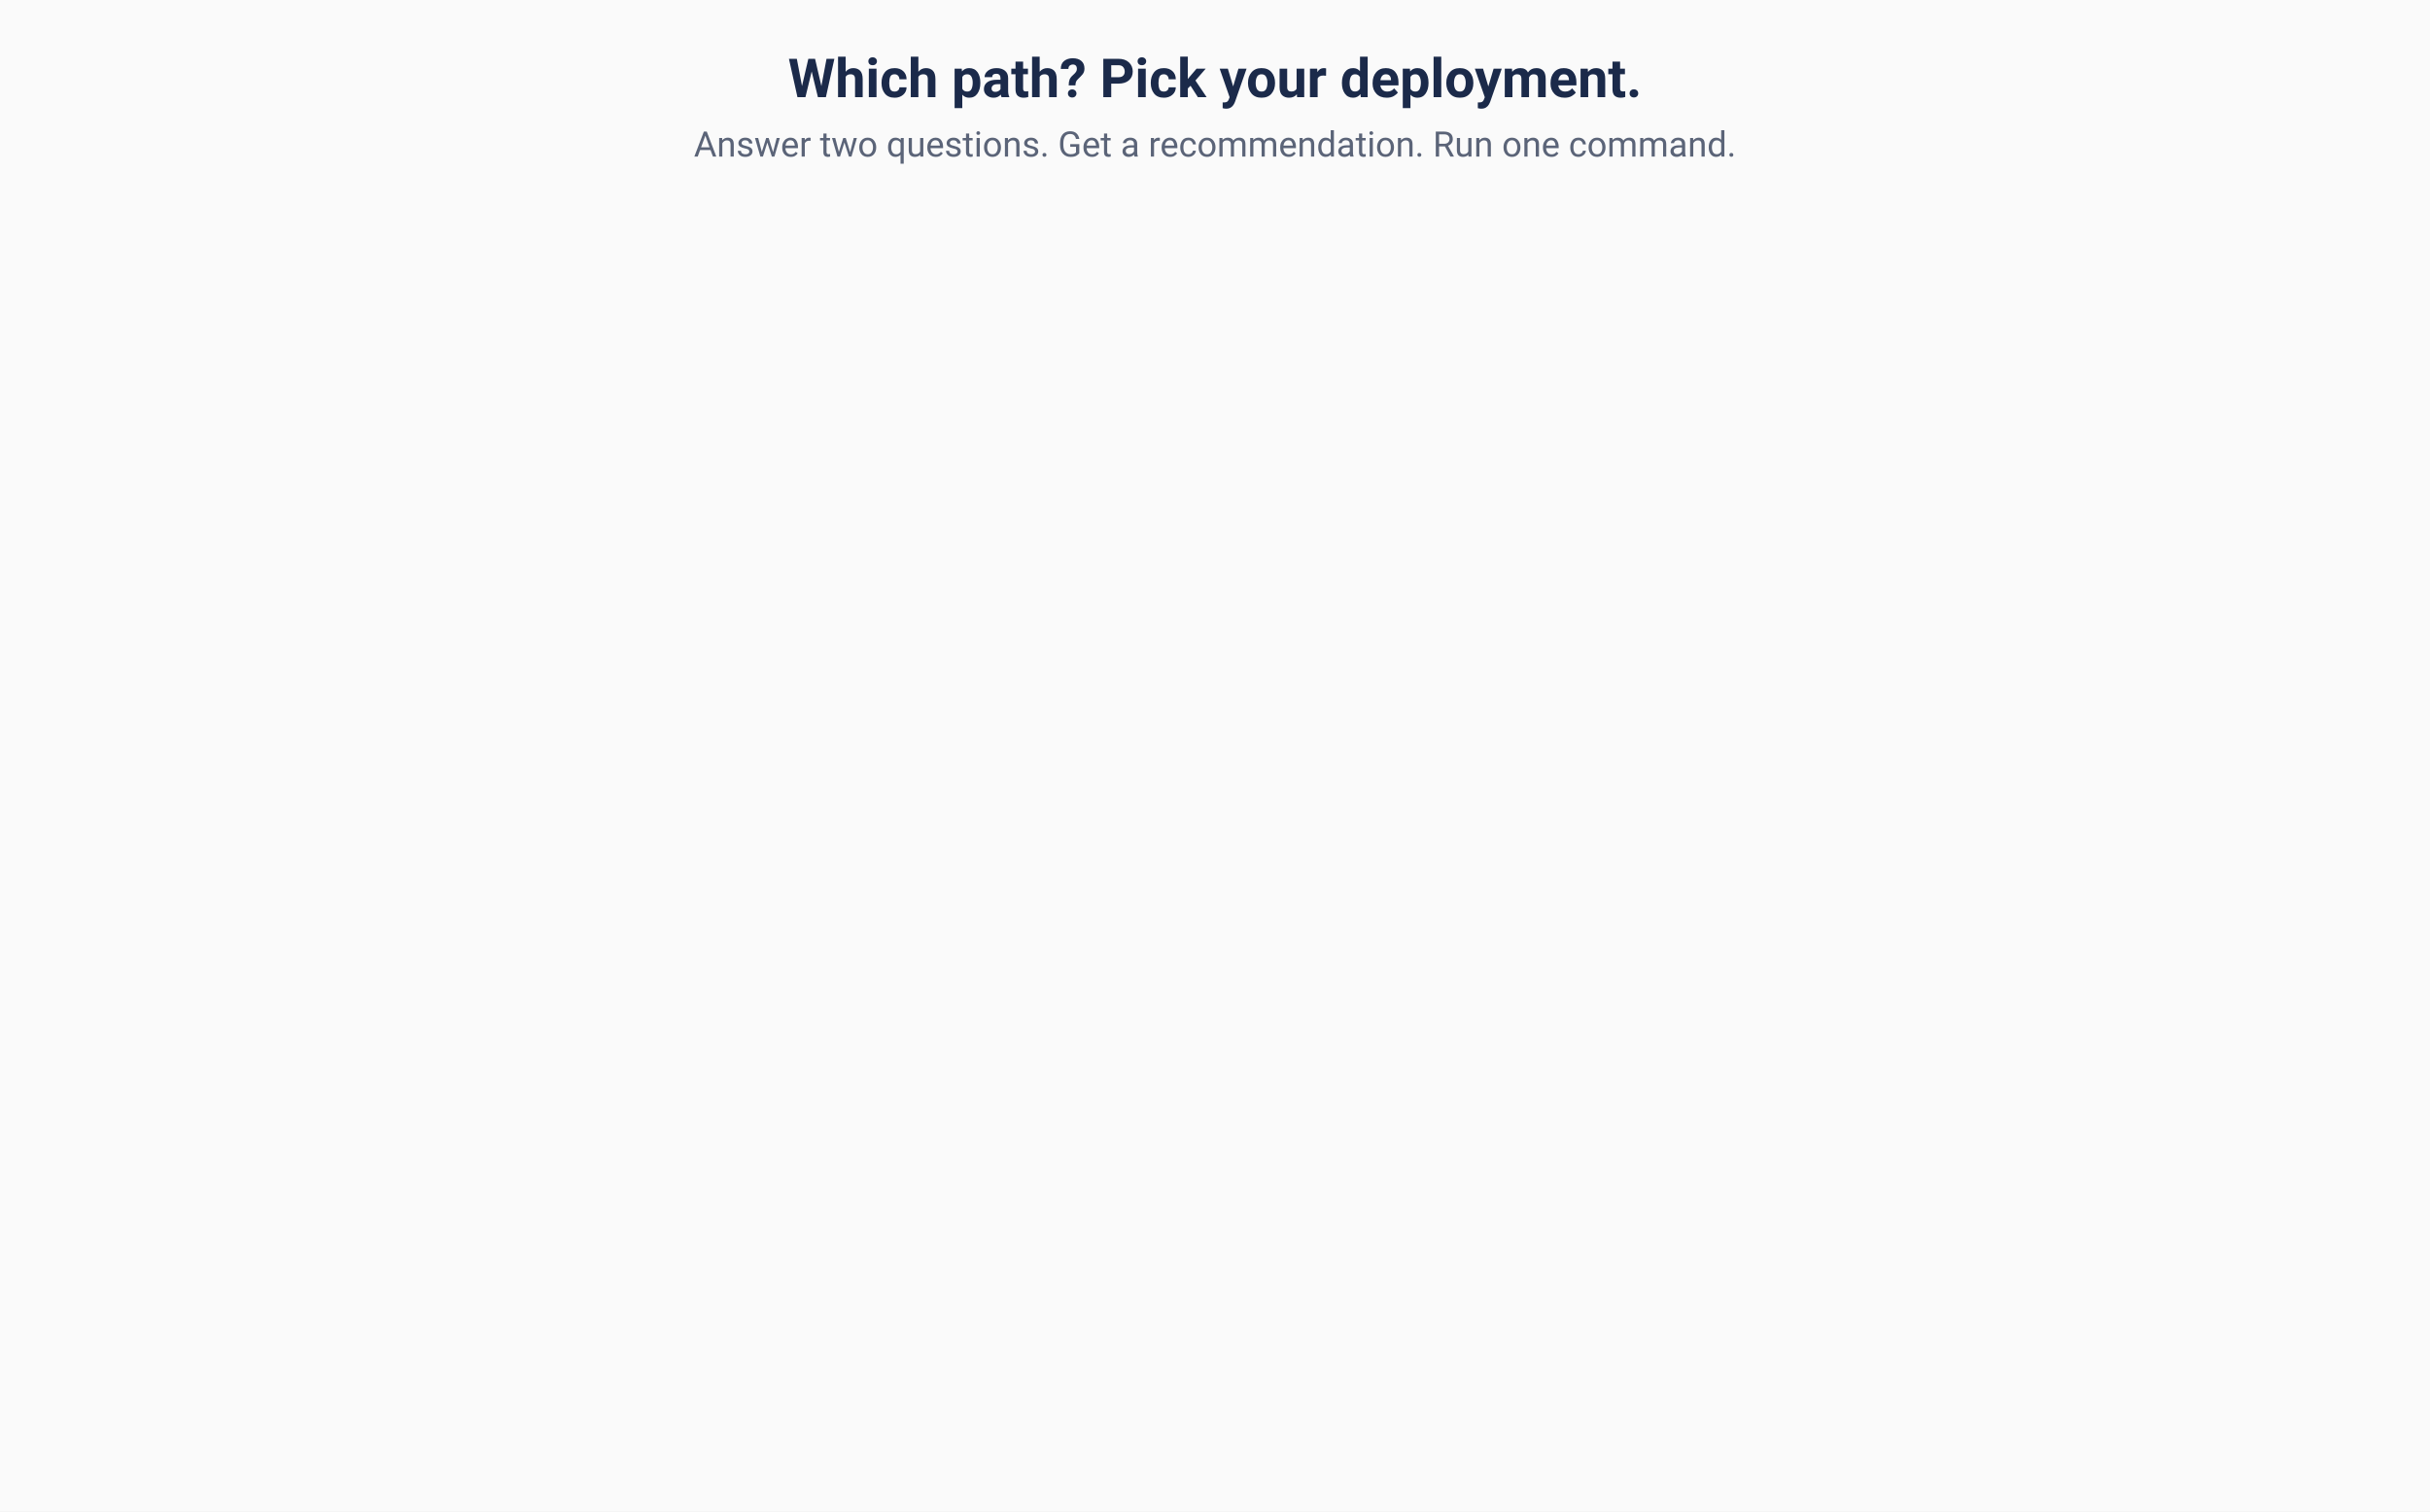
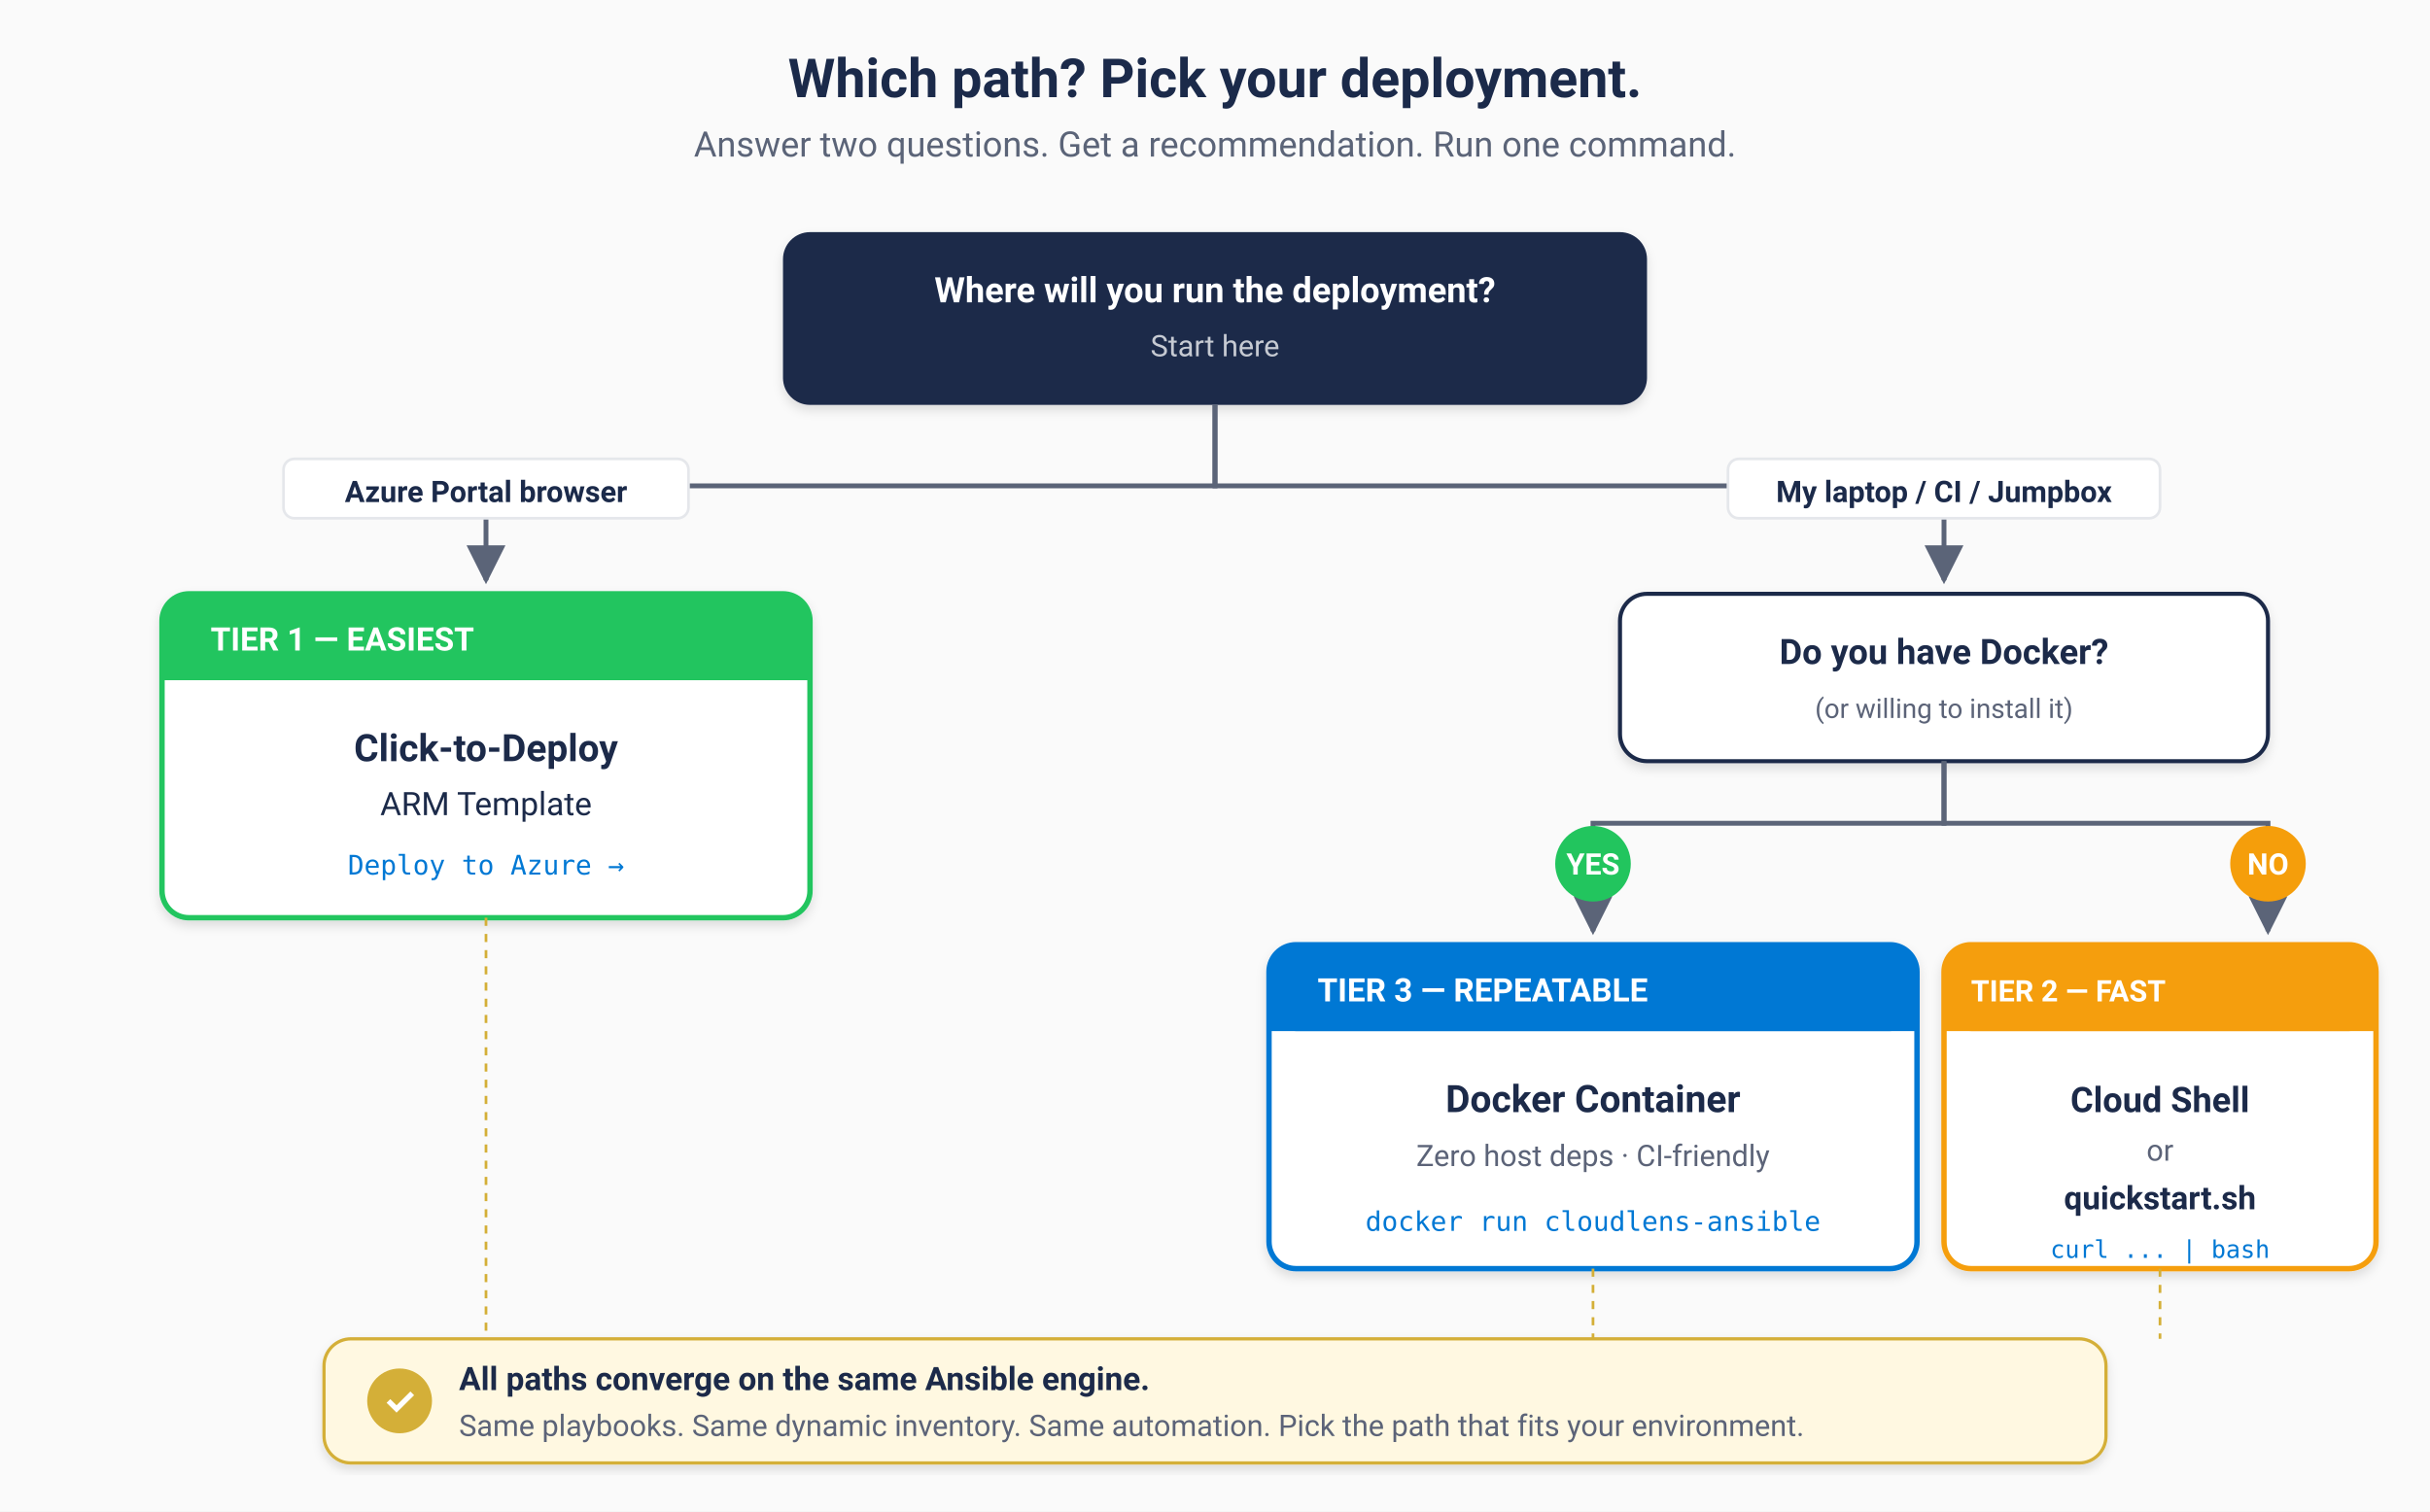
<svg xmlns="http://www.w3.org/2000/svg" viewBox="0 0 900 560" font-family="system-ui, -apple-system, 'Segoe UI', Roboto, sans-serif" role="img" aria-labelledby="dt-title dt-desc">
  <defs>
    <style>
      .node { transition: transform 0.25s ease, filter 0.25s ease; transform-box: fill-box; transform-origin: center; cursor: pointer; }
      .node:hover { transform: scale(1.03); filter: brightness(1.07); }
      .tier-card { transition: transform 0.25s ease, filter 0.25s ease; transform-box: fill-box; transform-origin: center; cursor: pointer; }
      .tier-card:hover { transform: scale(1.04); filter: brightness(1.08) drop-shadow(0 6px 12px rgba(0,0,0,0.12)); }
-       .fadein { opacity: 0; animation: fade 0.6s ease forwards; }
+       .fadein { opacity: 1; animation: fade 0.6s ease both; }
      .d1 { animation-delay: 0.05s; }
      .d2 { animation-delay: 0.25s; }
      .d3 { animation-delay: 0.45s; }
      .d4 { animation-delay: 0.65s; }
      .d5 { animation-delay: 0.85s; }
      .d6 { animation-delay: 1.05s; }
-       @keyframes fade { to { opacity: 1; } }
+       @keyframes fade { from { opacity: 0; } to { opacity: 1; } }
      .pulse { animation: pulse 2.4s ease-in-out infinite; transform-origin: center; transform-box: fill-box; }
      @keyframes pulse { 0%,100% { opacity: 1; } 50% { opacity: 0.7; } }
    </style>
    <filter id="drop-shadow" x="-10%" y="-10%" width="120%" height="120%">
      <feDropShadow stdDeviation="2" dx="0" dy="2" flood-opacity="0.12" />
    </filter>
    <marker id="arrow-gray" viewBox="0 0 10 10" refX="9" refY="5" markerWidth="8" markerHeight="8" orient="auto-start-reverse">
      <path d="M0,0 L10,5 L0,10 z" fill="#5B6478" />
    </marker>
    <marker id="arrow-green" viewBox="0 0 10 10" refX="9" refY="5" markerWidth="8" markerHeight="8" orient="auto-start-reverse">
      <path d="M0,0 L10,5 L0,10 z" fill="#22C55E" />
    </marker>
    <marker id="arrow-blue" viewBox="0 0 10 10" refX="9" refY="5" markerWidth="8" markerHeight="8" orient="auto-start-reverse">
      <path d="M0,0 L10,5 L0,10 z" fill="#0078D4" />
    </marker>
    <marker id="arrow-orange" viewBox="0 0 10 10" refX="9" refY="5" markerWidth="8" markerHeight="8" orient="auto-start-reverse">
      <path d="M0,0 L10,5 L0,10 z" fill="#F59E0B" />
    </marker>
  </defs>
  <rect width="900" height="560" fill="#FAFAFA" />
  <text x="450" y="36" text-anchor="middle" font-size="20" font-weight="600" fill="#1B2A4A">Which path? Pick your deployment.</text>
  <text x="450" y="58" text-anchor="middle" font-size="13" fill="#5B6478">Answer two questions. Get a recommendation. Run one command.</text>
  <g class="node fadein d1" filter="url(#drop-shadow)">
    <rect x="290" y="86" width="320" height="64" rx="10" fill="#1B2A4A" />
    <text x="450" y="112" text-anchor="middle" font-size="13" font-weight="600" fill="#FFFFFF">Where will you run the deployment?</text>
    <text x="450" y="132" text-anchor="middle" font-size="11" fill="#FFFFFF" opacity="0.75">Start here</text>
  </g>
  <path class="fadein d2" d="M450 150 L450 180 L180 180 L180 215" fill="none" stroke="#5B6478" stroke-width="1.8" marker-end="url(#arrow-gray)" />
  <path class="fadein d2" d="M450 150 L450 180 L720 180 L720 215" fill="none" stroke="#5B6478" stroke-width="1.8" marker-end="url(#arrow-gray)" />
  <g class="fadein d2">
    <rect x="105" y="170" width="150" height="22" rx="4" fill="#FFFFFF" stroke="#E5E7EB" />
    <text x="180" y="186" text-anchor="middle" font-size="11" font-weight="600" fill="#1B2A4A">Azure Portal browser</text>
  </g>
  <g class="fadein d2">
    <rect x="640" y="170" width="160" height="22" rx="4" fill="#FFFFFF" stroke="#E5E7EB" />
    <text x="720" y="186" text-anchor="middle" font-size="11" font-weight="600" fill="#1B2A4A">My laptop / CI / Jumpbox</text>
  </g>
  <g class="tier-card fadein d3" filter="url(#drop-shadow)">
    <rect x="60" y="220" width="240" height="120" rx="10" fill="#FFFFFF" stroke="#22C55E" stroke-width="2" />
    <rect x="60" y="220" width="240" height="32" rx="10" fill="#22C55E" />
    <rect x="60" y="244" width="240" height="8" fill="#22C55E" />
    <text x="78" y="241" font-size="12" font-weight="700" fill="#FFFFFF">TIER 1 — EASIEST</text>
    <text x="180" y="282" text-anchor="middle" font-size="14" font-weight="700" fill="#1B2A4A">Click-to-Deploy</text>
    <text x="180" y="302" text-anchor="middle" font-size="12" fill="#1B2A4A">ARM Template</text>
    <text x="180" y="324" text-anchor="middle" font-size="10" font-family="SF Mono, Menlo, monospace" fill="#0078D4">Deploy to Azure →</text>
  </g>
  <g class="node fadein d3" filter="url(#drop-shadow)">
    <rect x="600" y="220" width="240" height="62" rx="10" fill="#FFFFFF" stroke="#1B2A4A" stroke-width="1.5" />
    <text x="720" y="246" text-anchor="middle" font-size="13" font-weight="600" fill="#1B2A4A">Do you have Docker?</text>
    <text x="720" y="266" text-anchor="middle" font-size="10" fill="#5B6478">(or willing to install it)</text>
  </g>
  <path class="fadein d4" d="M720 282 L720 305 L590 305 L590 345" fill="none" stroke="#5B6478" stroke-width="1.8" marker-end="url(#arrow-gray)" />
  <path class="fadein d4" d="M720 282 L720 305 L840 305 L840 345" fill="none" stroke="#5B6478" stroke-width="1.8" marker-end="url(#arrow-gray)" />
  <g class="fadein d4">
    <circle class="pulse" cx="590" cy="320" r="14" fill="#22C55E" />
    <text x="590" y="324" text-anchor="middle" font-size="11" font-weight="700" fill="#FFFFFF">YES</text>
  </g>
  <g class="fadein d4">
    <circle class="pulse" cx="840" cy="320" r="14" fill="#F59E0B" />
    <text x="840" y="324" text-anchor="middle" font-size="11" font-weight="700" fill="#FFFFFF">NO</text>
  </g>
  <g class="tier-card fadein d5" filter="url(#drop-shadow)">
    <rect x="470" y="350" width="240" height="120" rx="10" fill="#FFFFFF" stroke="#0078D4" stroke-width="2" />
    <rect x="470" y="350" width="240" height="32" rx="10" fill="#0078D4" />
    <rect x="470" y="374" width="240" height="8" fill="#0078D4" />
    <text x="488" y="371" font-size="12" font-weight="700" fill="#FFFFFF">TIER 3 — REPEATABLE</text>
    <text x="590" y="412" text-anchor="middle" font-size="14" font-weight="700" fill="#1B2A4A">Docker Container</text>
    <text x="590" y="432" text-anchor="middle" font-size="11" fill="#5B6478">Zero host deps · CI-friendly</text>
    <text x="590" y="456" text-anchor="middle" font-size="10" font-family="SF Mono, Menlo, monospace" fill="#0078D4">docker run cloudlens-ansible</text>
  </g>
  <g class="tier-card fadein d5" filter="url(#drop-shadow)">
    <rect x="720" y="350" width="160" height="120" rx="10" fill="#FFFFFF" stroke="#F59E0B" stroke-width="2" />
    <rect x="720" y="350" width="160" height="32" rx="10" fill="#F59E0B" />
    <rect x="720" y="374" width="160" height="8" fill="#F59E0B" />
    <text x="730" y="371" font-size="11" font-weight="700" fill="#FFFFFF">TIER 2 — FAST</text>
    <text x="800" y="412" text-anchor="middle" font-size="13" font-weight="700" fill="#1B2A4A">Cloud Shell</text>
    <text x="800" y="430" text-anchor="middle" font-size="11" fill="#5B6478">or</text>
    <text x="800" y="448" text-anchor="middle" font-size="12" font-weight="600" fill="#1B2A4A">quickstart.sh</text>
    <text x="800" y="466" text-anchor="middle" font-size="9" font-family="SF Mono, Menlo, monospace" fill="#0078D4">curl ... | bash</text>
  </g>
  <g class="fadein d6" filter="url(#drop-shadow)">
    <rect x="120" y="496" width="660" height="46" rx="10" fill="#FFF8E1" stroke="#D4AF37" stroke-width="1.2" />
    <circle cx="148" cy="519" r="12" fill="#D4AF37" />
    <text x="148" y="524" text-anchor="middle" font-size="14" font-weight="700" fill="#FFFFFF">✓</text>
    <text x="170" y="515" font-size="12" font-weight="600" fill="#1B2A4A">All paths converge on the same Ansible engine.</text>
    <text x="170" y="532" font-size="11" fill="#5B6478">Same playbooks. Same dynamic inventory. Same automation. Pick the path that fits your environment.</text>
  </g>
  <g class="fadein d6" stroke="#D4AF37" stroke-width="1" stroke-dasharray="3,3" fill="none" opacity="0.6">
    <path d="M180 340 L180 496" />
    <path d="M590 470 L590 496" />
    <path d="M800 470 L800 496" />
  </g>
</svg>
